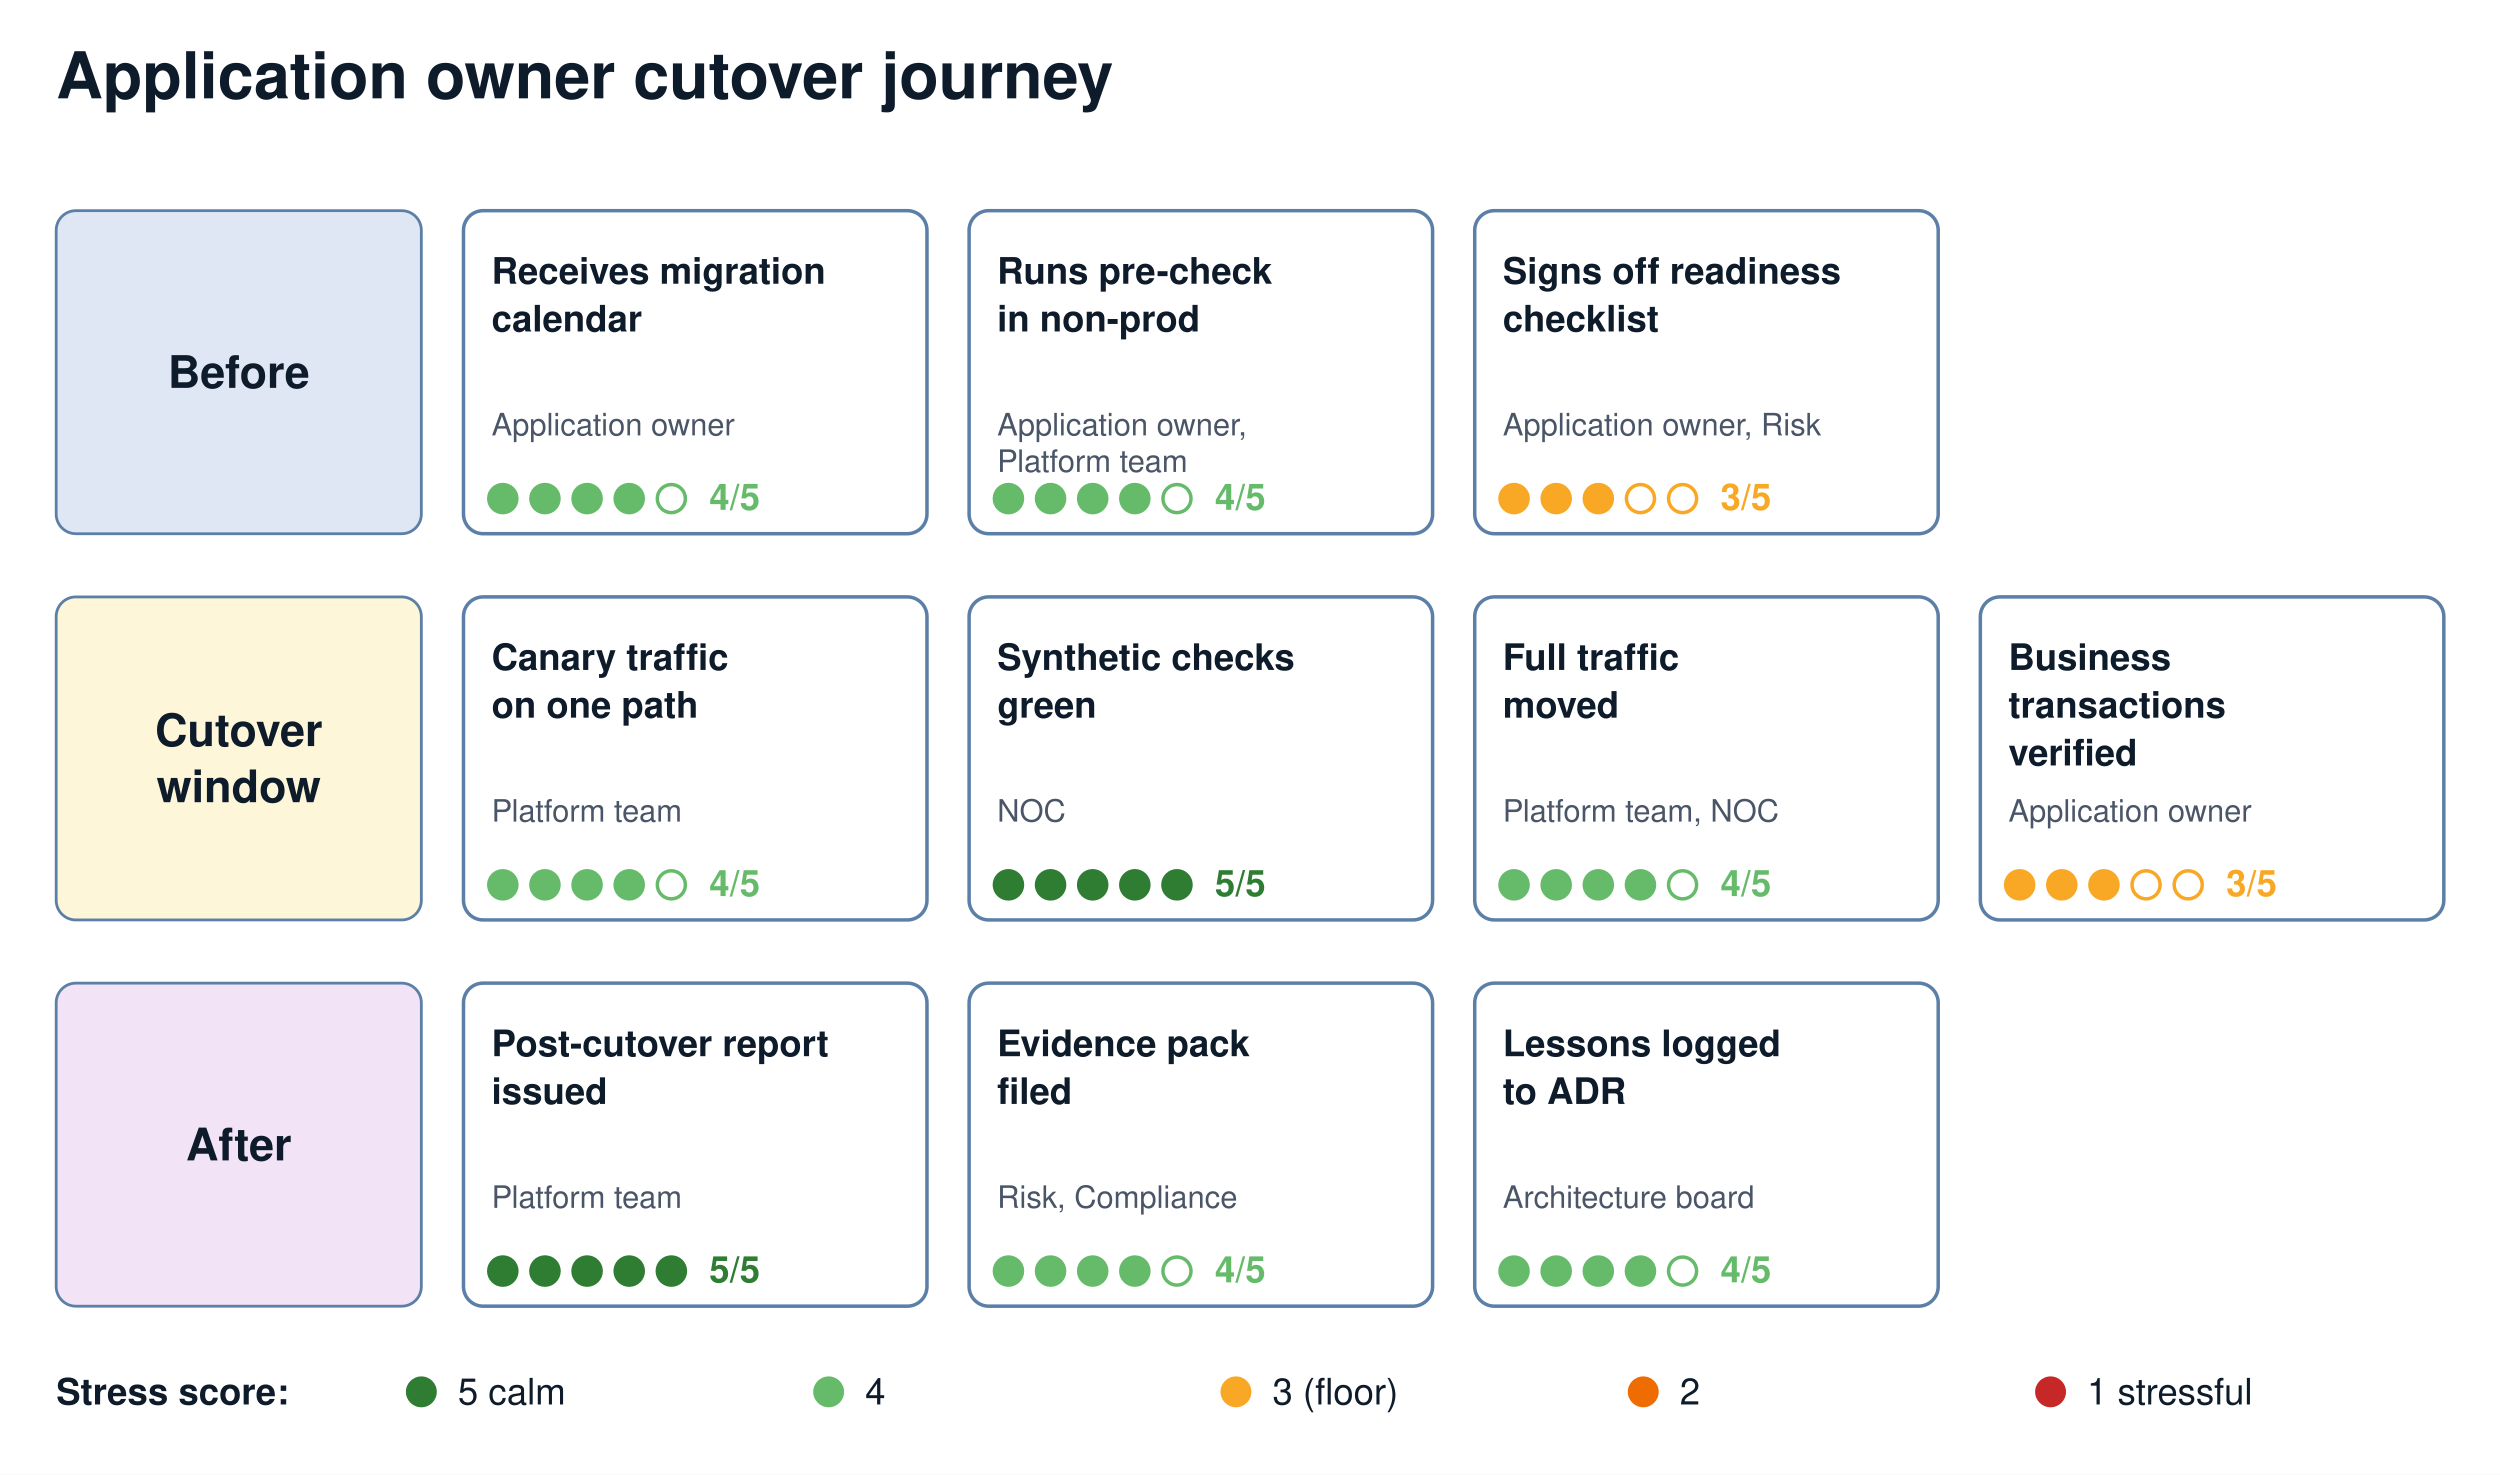
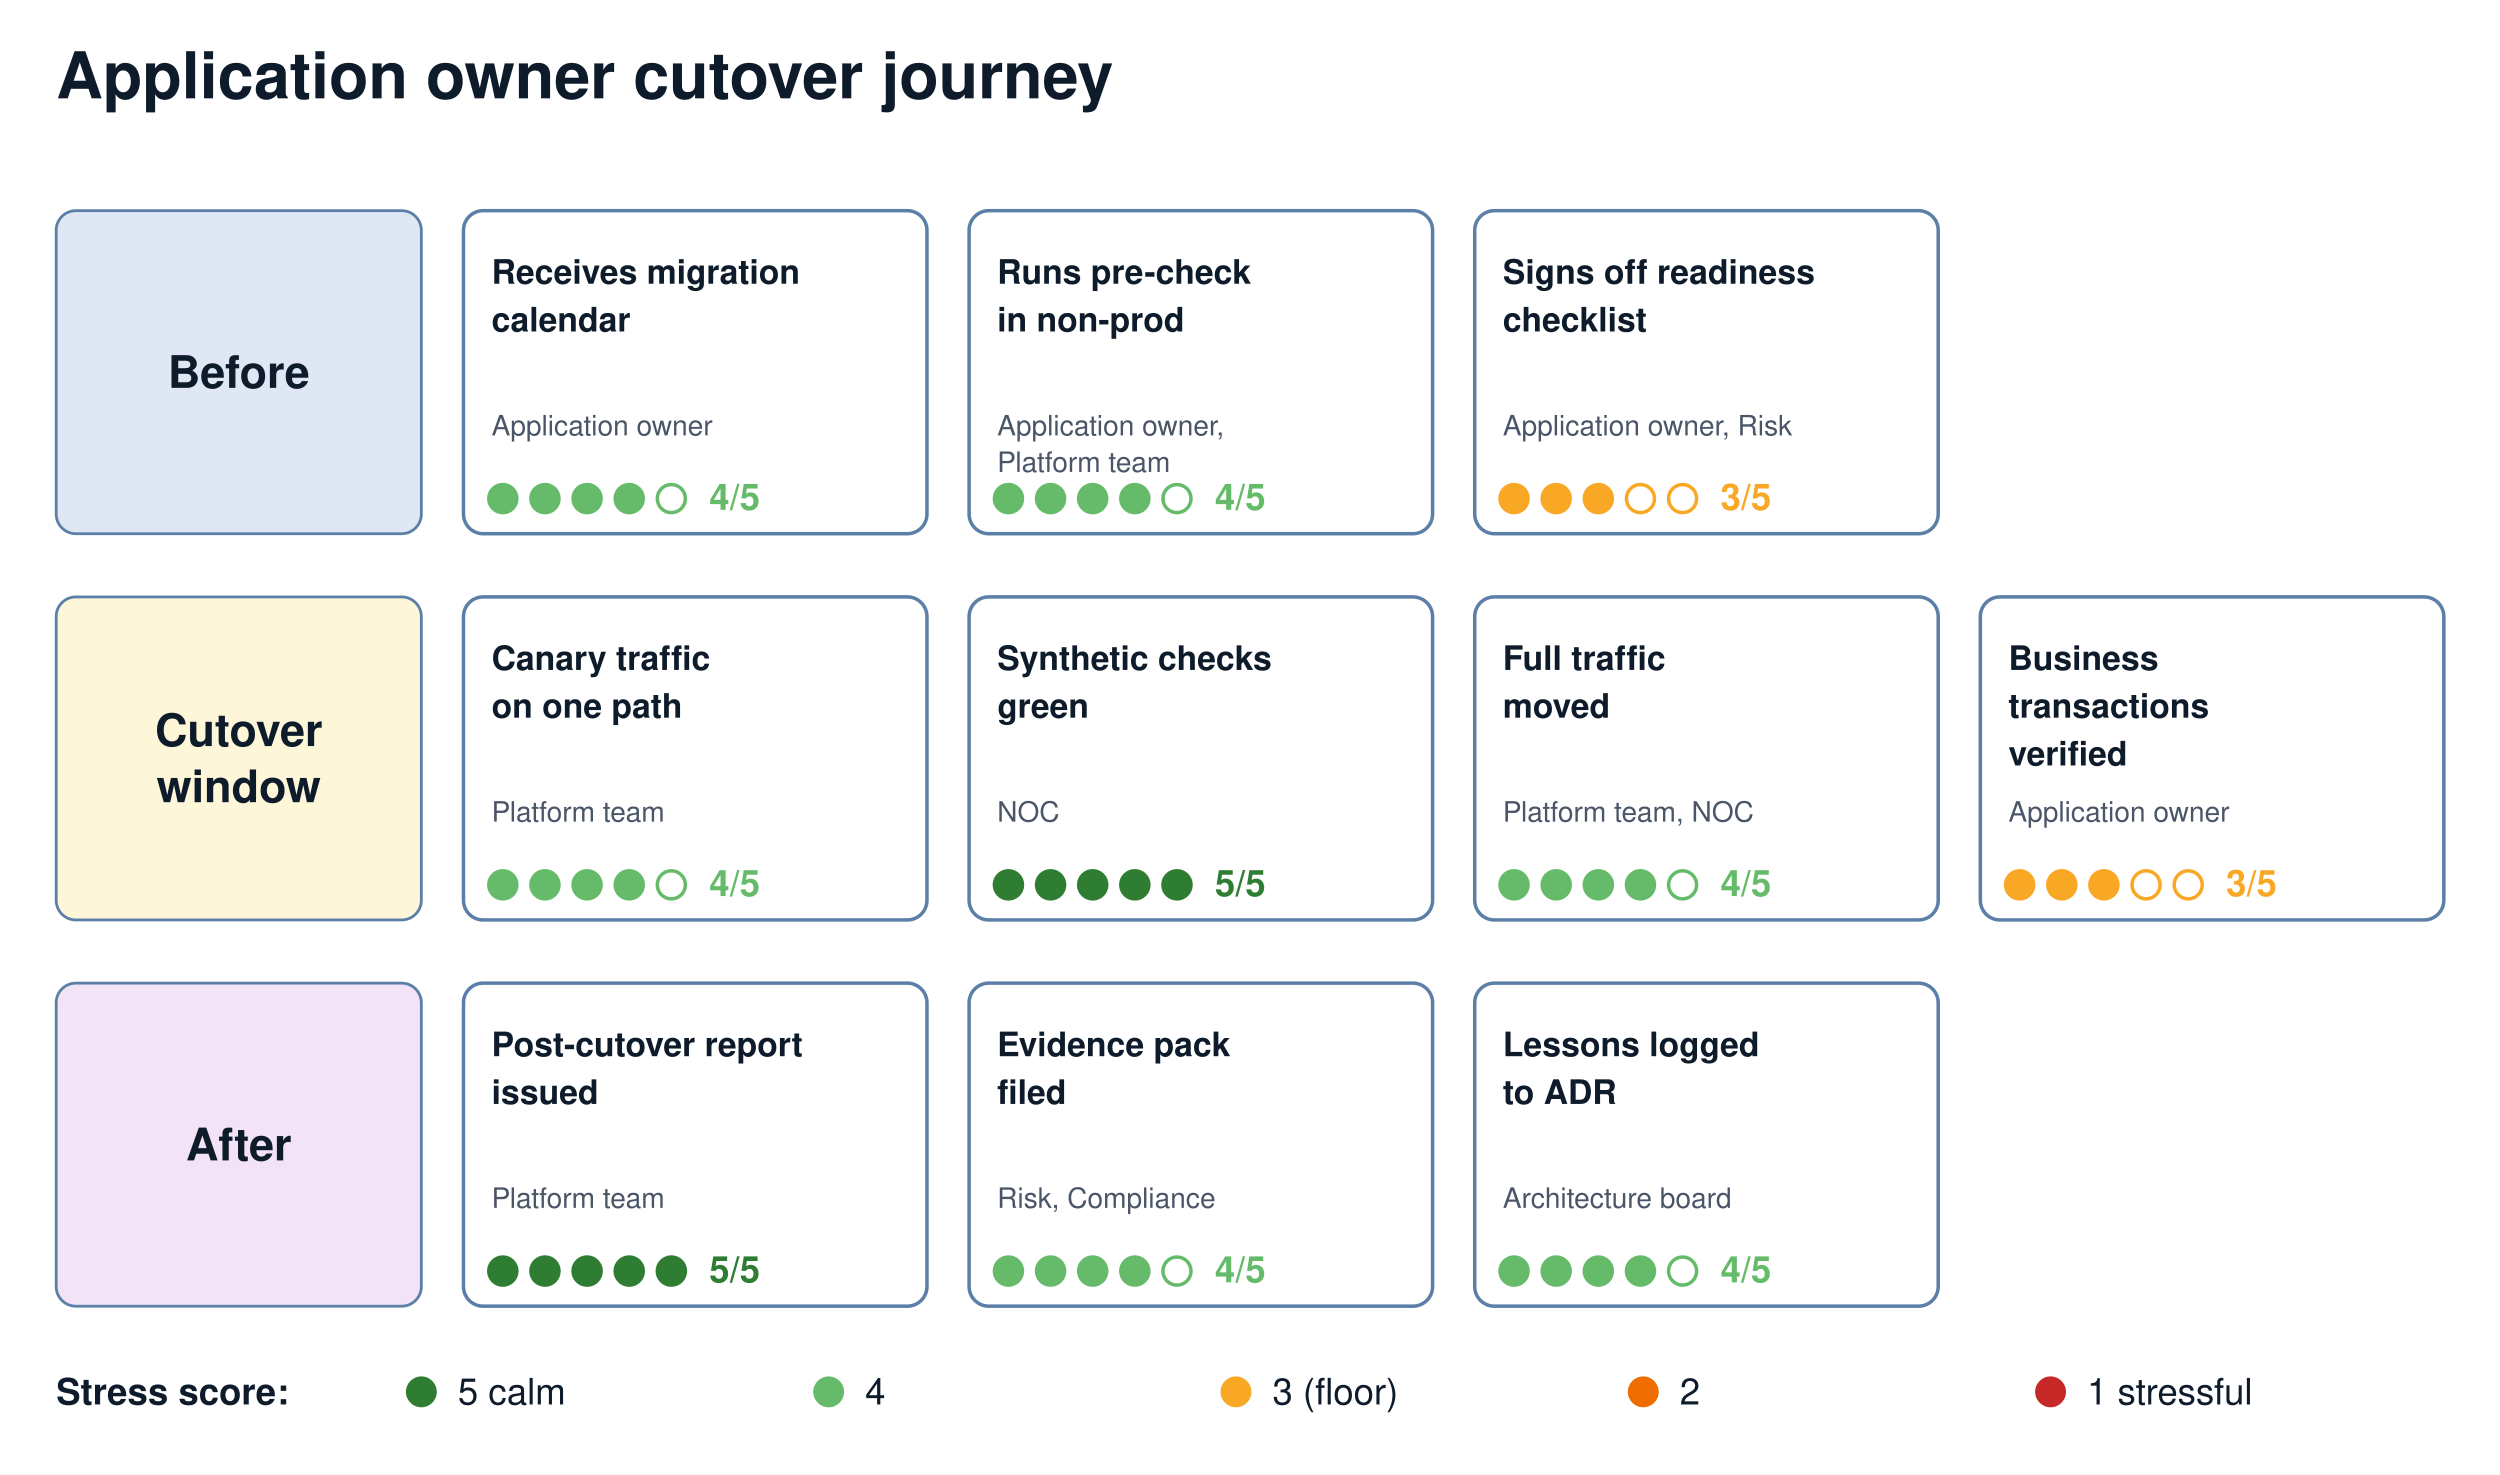
<svg xmlns="http://www.w3.org/2000/svg" viewBox="0 0 1780 1050" width="100%" role="img" aria-label="Application owner cutover journey">
  <rect width="1780" height="1050" fill="#ffffff" />
  <text x="40" y="70" font-family="Segoe UI, Helvetica, Arial, sans-serif" font-size="46" font-weight="700" fill="#0d1b2a">Application owner cutover journey</text>
  <rect x="40" y="150" width="260" height="230" rx="14" fill="#dfe7f5" stroke="#5b7fa6" stroke-width="2" />
  <text x="170.0" y="265.0" text-anchor="middle" dominant-baseline="middle" font-family="Segoe UI, Helvetica, Arial, sans-serif" font-size="32" font-weight="700" fill="#0d1b2a">Before</text>
  <rect x="330" y="150" width="330" height="230" rx="14" fill="#ffffff" stroke="#5b7fa6" stroke-width="2.5" />
-   <text x="350" y="202" font-family="Segoe UI, Helvetica, Arial, sans-serif" font-size="26" font-weight="700" fill="#0d1b2a">Receives migration</text>
-   <text x="350" y="236" font-family="Segoe UI, Helvetica, Arial, sans-serif" font-size="26" font-weight="700" fill="#0d1b2a">calendar</text>
-   <text x="350" y="310" font-family="Segoe UI, Helvetica, Arial, sans-serif" font-size="22" fill="#4a5568">Application owner</text>
+   <text x="350" y="202" font-family="Segoe UI, Helvetica, Arial, sans-serif" font-size="24" font-weight="700" fill="#0d1b2a">Receives migration</text>
+   <text x="350" y="236" font-family="Segoe UI, Helvetica, Arial, sans-serif" font-size="24" font-weight="700" fill="#0d1b2a">calendar</text>
+   <text x="350" y="310" font-family="Segoe UI, Helvetica, Arial, sans-serif" font-size="20" fill="#4a5568">Application owner</text>
  <circle cx="358" cy="355" r="10" fill="#66bb6a" stroke="#66bb6a" stroke-width="2.5" />
  <circle cx="388" cy="355" r="10" fill="#66bb6a" stroke="#66bb6a" stroke-width="2.5" />
  <circle cx="418" cy="355" r="10" fill="#66bb6a" stroke="#66bb6a" stroke-width="2.5" />
  <circle cx="448" cy="355" r="10" fill="#66bb6a" stroke="#66bb6a" stroke-width="2.5" />
  <circle cx="478" cy="355" r="10" fill="#ffffff" stroke="#66bb6a" stroke-width="2.5" />
  <text x="505" y="363" font-family="Segoe UI, Helvetica, Arial, sans-serif" font-size="26" font-weight="700" fill="#66bb6a">4/5</text>
  <rect x="690" y="150" width="330" height="230" rx="14" fill="#ffffff" stroke="#5b7fa6" stroke-width="2.5" />
-   <text x="710" y="202" font-family="Segoe UI, Helvetica, Arial, sans-serif" font-size="26" font-weight="700" fill="#0d1b2a">Runs pre-check</text>
-   <text x="710" y="236" font-family="Segoe UI, Helvetica, Arial, sans-serif" font-size="26" font-weight="700" fill="#0d1b2a">in non-prod</text>
-   <text x="710" y="310" font-family="Segoe UI, Helvetica, Arial, sans-serif" font-size="22" fill="#4a5568">Application owner,</text>
-   <text x="710" y="336" font-family="Segoe UI, Helvetica, Arial, sans-serif" font-size="22" fill="#4a5568">Platform team</text>
+   <text x="710" y="202" font-family="Segoe UI, Helvetica, Arial, sans-serif" font-size="24" font-weight="700" fill="#0d1b2a">Runs pre-check</text>
+   <text x="710" y="236" font-family="Segoe UI, Helvetica, Arial, sans-serif" font-size="24" font-weight="700" fill="#0d1b2a">in non-prod</text>
+   <text x="710" y="310" font-family="Segoe UI, Helvetica, Arial, sans-serif" font-size="20" fill="#4a5568">Application owner,</text>
+   <text x="710" y="336" font-family="Segoe UI, Helvetica, Arial, sans-serif" font-size="20" fill="#4a5568">Platform team</text>
  <circle cx="718" cy="355" r="10" fill="#66bb6a" stroke="#66bb6a" stroke-width="2.5" />
  <circle cx="748" cy="355" r="10" fill="#66bb6a" stroke="#66bb6a" stroke-width="2.5" />
  <circle cx="778" cy="355" r="10" fill="#66bb6a" stroke="#66bb6a" stroke-width="2.5" />
  <circle cx="808" cy="355" r="10" fill="#66bb6a" stroke="#66bb6a" stroke-width="2.5" />
  <circle cx="838" cy="355" r="10" fill="#ffffff" stroke="#66bb6a" stroke-width="2.5" />
  <text x="865" y="363" font-family="Segoe UI, Helvetica, Arial, sans-serif" font-size="26" font-weight="700" fill="#66bb6a">4/5</text>
  <rect x="1050" y="150" width="330" height="230" rx="14" fill="#ffffff" stroke="#5b7fa6" stroke-width="2.5" />
-   <text x="1070" y="202" font-family="Segoe UI, Helvetica, Arial, sans-serif" font-size="26" font-weight="700" fill="#0d1b2a">Signs off readiness</text>
-   <text x="1070" y="236" font-family="Segoe UI, Helvetica, Arial, sans-serif" font-size="26" font-weight="700" fill="#0d1b2a">checklist</text>
-   <text x="1070" y="310" font-family="Segoe UI, Helvetica, Arial, sans-serif" font-size="22" fill="#4a5568">Application owner, Risk</text>
+   <text x="1070" y="202" font-family="Segoe UI, Helvetica, Arial, sans-serif" font-size="24" font-weight="700" fill="#0d1b2a">Signs off readiness</text>
+   <text x="1070" y="236" font-family="Segoe UI, Helvetica, Arial, sans-serif" font-size="24" font-weight="700" fill="#0d1b2a">checklist</text>
+   <text x="1070" y="310" font-family="Segoe UI, Helvetica, Arial, sans-serif" font-size="20" fill="#4a5568">Application owner, Risk</text>
  <circle cx="1078" cy="355" r="10" fill="#f9a825" stroke="#f9a825" stroke-width="2.5" />
  <circle cx="1108" cy="355" r="10" fill="#f9a825" stroke="#f9a825" stroke-width="2.5" />
  <circle cx="1138" cy="355" r="10" fill="#f9a825" stroke="#f9a825" stroke-width="2.5" />
  <circle cx="1168" cy="355" r="10" fill="#ffffff" stroke="#f9a825" stroke-width="2.5" />
  <circle cx="1198" cy="355" r="10" fill="#ffffff" stroke="#f9a825" stroke-width="2.5" />
  <text x="1225" y="363" font-family="Segoe UI, Helvetica, Arial, sans-serif" font-size="26" font-weight="700" fill="#f9a825">3/5</text>
  <rect x="40" y="425" width="260" height="230" rx="14" fill="#fdf6d8" stroke="#5b7fa6" stroke-width="2" />
  <text x="170.0" y="520.0" text-anchor="middle" dominant-baseline="middle" font-family="Segoe UI, Helvetica, Arial, sans-serif" font-size="32" font-weight="700" fill="#0d1b2a">Cutover</text>
  <text x="170.0" y="560.0" text-anchor="middle" dominant-baseline="middle" font-family="Segoe UI, Helvetica, Arial, sans-serif" font-size="32" font-weight="700" fill="#0d1b2a">window</text>
  <rect x="330" y="425" width="330" height="230" rx="14" fill="#ffffff" stroke="#5b7fa6" stroke-width="2.5" />
-   <text x="350" y="477" font-family="Segoe UI, Helvetica, Arial, sans-serif" font-size="26" font-weight="700" fill="#0d1b2a">Canary traffic</text>
-   <text x="350" y="511" font-family="Segoe UI, Helvetica, Arial, sans-serif" font-size="26" font-weight="700" fill="#0d1b2a">on one path</text>
-   <text x="350" y="585" font-family="Segoe UI, Helvetica, Arial, sans-serif" font-size="22" fill="#4a5568">Platform team</text>
+   <text x="350" y="477" font-family="Segoe UI, Helvetica, Arial, sans-serif" font-size="24" font-weight="700" fill="#0d1b2a">Canary traffic</text>
+   <text x="350" y="511" font-family="Segoe UI, Helvetica, Arial, sans-serif" font-size="24" font-weight="700" fill="#0d1b2a">on one path</text>
+   <text x="350" y="585" font-family="Segoe UI, Helvetica, Arial, sans-serif" font-size="20" fill="#4a5568">Platform team</text>
  <circle cx="358" cy="630" r="10" fill="#66bb6a" stroke="#66bb6a" stroke-width="2.5" />
  <circle cx="388" cy="630" r="10" fill="#66bb6a" stroke="#66bb6a" stroke-width="2.5" />
  <circle cx="418" cy="630" r="10" fill="#66bb6a" stroke="#66bb6a" stroke-width="2.5" />
  <circle cx="448" cy="630" r="10" fill="#66bb6a" stroke="#66bb6a" stroke-width="2.5" />
  <circle cx="478" cy="630" r="10" fill="#ffffff" stroke="#66bb6a" stroke-width="2.5" />
  <text x="505" y="638" font-family="Segoe UI, Helvetica, Arial, sans-serif" font-size="26" font-weight="700" fill="#66bb6a">4/5</text>
  <rect x="690" y="425" width="330" height="230" rx="14" fill="#ffffff" stroke="#5b7fa6" stroke-width="2.5" />
-   <text x="710" y="477" font-family="Segoe UI, Helvetica, Arial, sans-serif" font-size="26" font-weight="700" fill="#0d1b2a">Synthetic checks</text>
-   <text x="710" y="511" font-family="Segoe UI, Helvetica, Arial, sans-serif" font-size="26" font-weight="700" fill="#0d1b2a">green</text>
-   <text x="710" y="585" font-family="Segoe UI, Helvetica, Arial, sans-serif" font-size="22" fill="#4a5568">NOC</text>
+   <text x="710" y="477" font-family="Segoe UI, Helvetica, Arial, sans-serif" font-size="24" font-weight="700" fill="#0d1b2a">Synthetic checks</text>
+   <text x="710" y="511" font-family="Segoe UI, Helvetica, Arial, sans-serif" font-size="24" font-weight="700" fill="#0d1b2a">green</text>
+   <text x="710" y="585" font-family="Segoe UI, Helvetica, Arial, sans-serif" font-size="20" fill="#4a5568">NOC</text>
  <circle cx="718" cy="630" r="10" fill="#2e7d32" stroke="#2e7d32" stroke-width="2.5" />
  <circle cx="748" cy="630" r="10" fill="#2e7d32" stroke="#2e7d32" stroke-width="2.5" />
  <circle cx="778" cy="630" r="10" fill="#2e7d32" stroke="#2e7d32" stroke-width="2.5" />
  <circle cx="808" cy="630" r="10" fill="#2e7d32" stroke="#2e7d32" stroke-width="2.5" />
  <circle cx="838" cy="630" r="10" fill="#2e7d32" stroke="#2e7d32" stroke-width="2.5" />
  <text x="865" y="638" font-family="Segoe UI, Helvetica, Arial, sans-serif" font-size="26" font-weight="700" fill="#2e7d32">5/5</text>
  <rect x="1050" y="425" width="330" height="230" rx="14" fill="#ffffff" stroke="#5b7fa6" stroke-width="2.5" />
-   <text x="1070" y="477" font-family="Segoe UI, Helvetica, Arial, sans-serif" font-size="26" font-weight="700" fill="#0d1b2a">Full traffic</text>
-   <text x="1070" y="511" font-family="Segoe UI, Helvetica, Arial, sans-serif" font-size="26" font-weight="700" fill="#0d1b2a">moved</text>
-   <text x="1070" y="585" font-family="Segoe UI, Helvetica, Arial, sans-serif" font-size="22" fill="#4a5568">Platform team, NOC</text>
+   <text x="1070" y="477" font-family="Segoe UI, Helvetica, Arial, sans-serif" font-size="24" font-weight="700" fill="#0d1b2a">Full traffic</text>
+   <text x="1070" y="511" font-family="Segoe UI, Helvetica, Arial, sans-serif" font-size="24" font-weight="700" fill="#0d1b2a">moved</text>
+   <text x="1070" y="585" font-family="Segoe UI, Helvetica, Arial, sans-serif" font-size="20" fill="#4a5568">Platform team, NOC</text>
  <circle cx="1078" cy="630" r="10" fill="#66bb6a" stroke="#66bb6a" stroke-width="2.5" />
  <circle cx="1108" cy="630" r="10" fill="#66bb6a" stroke="#66bb6a" stroke-width="2.5" />
  <circle cx="1138" cy="630" r="10" fill="#66bb6a" stroke="#66bb6a" stroke-width="2.5" />
  <circle cx="1168" cy="630" r="10" fill="#66bb6a" stroke="#66bb6a" stroke-width="2.5" />
  <circle cx="1198" cy="630" r="10" fill="#ffffff" stroke="#66bb6a" stroke-width="2.5" />
  <text x="1225" y="638" font-family="Segoe UI, Helvetica, Arial, sans-serif" font-size="26" font-weight="700" fill="#66bb6a">4/5</text>
  <rect x="1410" y="425" width="330" height="230" rx="14" fill="#ffffff" stroke="#5b7fa6" stroke-width="2.5" />
-   <text x="1430" y="477" font-family="Segoe UI, Helvetica, Arial, sans-serif" font-size="26" font-weight="700" fill="#0d1b2a">Business</text>
-   <text x="1430" y="511" font-family="Segoe UI, Helvetica, Arial, sans-serif" font-size="26" font-weight="700" fill="#0d1b2a">transactions</text>
-   <text x="1430" y="545" font-family="Segoe UI, Helvetica, Arial, sans-serif" font-size="26" font-weight="700" fill="#0d1b2a">verified</text>
-   <text x="1430" y="585" font-family="Segoe UI, Helvetica, Arial, sans-serif" font-size="22" fill="#4a5568">Application owner</text>
+   <text x="1430" y="477" font-family="Segoe UI, Helvetica, Arial, sans-serif" font-size="24" font-weight="700" fill="#0d1b2a">Business</text>
+   <text x="1430" y="511" font-family="Segoe UI, Helvetica, Arial, sans-serif" font-size="24" font-weight="700" fill="#0d1b2a">transactions</text>
+   <text x="1430" y="545" font-family="Segoe UI, Helvetica, Arial, sans-serif" font-size="24" font-weight="700" fill="#0d1b2a">verified</text>
+   <text x="1430" y="585" font-family="Segoe UI, Helvetica, Arial, sans-serif" font-size="20" fill="#4a5568">Application owner</text>
  <circle cx="1438" cy="630" r="10" fill="#f9a825" stroke="#f9a825" stroke-width="2.5" />
  <circle cx="1468" cy="630" r="10" fill="#f9a825" stroke="#f9a825" stroke-width="2.5" />
  <circle cx="1498" cy="630" r="10" fill="#f9a825" stroke="#f9a825" stroke-width="2.5" />
  <circle cx="1528" cy="630" r="10" fill="#ffffff" stroke="#f9a825" stroke-width="2.5" />
  <circle cx="1558" cy="630" r="10" fill="#ffffff" stroke="#f9a825" stroke-width="2.5" />
  <text x="1585" y="638" font-family="Segoe UI, Helvetica, Arial, sans-serif" font-size="26" font-weight="700" fill="#f9a825">3/5</text>
  <rect x="40" y="700" width="260" height="230" rx="14" fill="#f3e3f7" stroke="#5b7fa6" stroke-width="2" />
  <text x="170.0" y="815.0" text-anchor="middle" dominant-baseline="middle" font-family="Segoe UI, Helvetica, Arial, sans-serif" font-size="32" font-weight="700" fill="#0d1b2a">After</text>
  <rect x="330" y="700" width="330" height="230" rx="14" fill="#ffffff" stroke="#5b7fa6" stroke-width="2.5" />
-   <text x="350" y="752" font-family="Segoe UI, Helvetica, Arial, sans-serif" font-size="26" font-weight="700" fill="#0d1b2a">Post-cutover report</text>
-   <text x="350" y="786" font-family="Segoe UI, Helvetica, Arial, sans-serif" font-size="26" font-weight="700" fill="#0d1b2a">issued</text>
-   <text x="350" y="860" font-family="Segoe UI, Helvetica, Arial, sans-serif" font-size="22" fill="#4a5568">Platform team</text>
+   <text x="350" y="752" font-family="Segoe UI, Helvetica, Arial, sans-serif" font-size="24" font-weight="700" fill="#0d1b2a">Post-cutover report</text>
+   <text x="350" y="786" font-family="Segoe UI, Helvetica, Arial, sans-serif" font-size="24" font-weight="700" fill="#0d1b2a">issued</text>
+   <text x="350" y="860" font-family="Segoe UI, Helvetica, Arial, sans-serif" font-size="20" fill="#4a5568">Platform team</text>
  <circle cx="358" cy="905" r="10" fill="#2e7d32" stroke="#2e7d32" stroke-width="2.5" />
  <circle cx="388" cy="905" r="10" fill="#2e7d32" stroke="#2e7d32" stroke-width="2.5" />
  <circle cx="418" cy="905" r="10" fill="#2e7d32" stroke="#2e7d32" stroke-width="2.5" />
  <circle cx="448" cy="905" r="10" fill="#2e7d32" stroke="#2e7d32" stroke-width="2.5" />
  <circle cx="478" cy="905" r="10" fill="#2e7d32" stroke="#2e7d32" stroke-width="2.5" />
  <text x="505" y="913" font-family="Segoe UI, Helvetica, Arial, sans-serif" font-size="26" font-weight="700" fill="#2e7d32">5/5</text>
  <rect x="690" y="700" width="330" height="230" rx="14" fill="#ffffff" stroke="#5b7fa6" stroke-width="2.5" />
-   <text x="710" y="752" font-family="Segoe UI, Helvetica, Arial, sans-serif" font-size="26" font-weight="700" fill="#0d1b2a">Evidence pack</text>
-   <text x="710" y="786" font-family="Segoe UI, Helvetica, Arial, sans-serif" font-size="26" font-weight="700" fill="#0d1b2a">filed</text>
-   <text x="710" y="860" font-family="Segoe UI, Helvetica, Arial, sans-serif" font-size="22" fill="#4a5568">Risk, Compliance</text>
+   <text x="710" y="752" font-family="Segoe UI, Helvetica, Arial, sans-serif" font-size="24" font-weight="700" fill="#0d1b2a">Evidence pack</text>
+   <text x="710" y="786" font-family="Segoe UI, Helvetica, Arial, sans-serif" font-size="24" font-weight="700" fill="#0d1b2a">filed</text>
+   <text x="710" y="860" font-family="Segoe UI, Helvetica, Arial, sans-serif" font-size="20" fill="#4a5568">Risk, Compliance</text>
  <circle cx="718" cy="905" r="10" fill="#66bb6a" stroke="#66bb6a" stroke-width="2.5" />
  <circle cx="748" cy="905" r="10" fill="#66bb6a" stroke="#66bb6a" stroke-width="2.5" />
  <circle cx="778" cy="905" r="10" fill="#66bb6a" stroke="#66bb6a" stroke-width="2.5" />
  <circle cx="808" cy="905" r="10" fill="#66bb6a" stroke="#66bb6a" stroke-width="2.5" />
  <circle cx="838" cy="905" r="10" fill="#ffffff" stroke="#66bb6a" stroke-width="2.5" />
  <text x="865" y="913" font-family="Segoe UI, Helvetica, Arial, sans-serif" font-size="26" font-weight="700" fill="#66bb6a">4/5</text>
  <rect x="1050" y="700" width="330" height="230" rx="14" fill="#ffffff" stroke="#5b7fa6" stroke-width="2.5" />
-   <text x="1070" y="752" font-family="Segoe UI, Helvetica, Arial, sans-serif" font-size="26" font-weight="700" fill="#0d1b2a">Lessons logged</text>
-   <text x="1070" y="786" font-family="Segoe UI, Helvetica, Arial, sans-serif" font-size="26" font-weight="700" fill="#0d1b2a">to ADR</text>
-   <text x="1070" y="860" font-family="Segoe UI, Helvetica, Arial, sans-serif" font-size="22" fill="#4a5568">Architecture board</text>
+   <text x="1070" y="752" font-family="Segoe UI, Helvetica, Arial, sans-serif" font-size="24" font-weight="700" fill="#0d1b2a">Lessons logged</text>
+   <text x="1070" y="786" font-family="Segoe UI, Helvetica, Arial, sans-serif" font-size="24" font-weight="700" fill="#0d1b2a">to ADR</text>
+   <text x="1070" y="860" font-family="Segoe UI, Helvetica, Arial, sans-serif" font-size="20" fill="#4a5568">Architecture board</text>
  <circle cx="1078" cy="905" r="10" fill="#66bb6a" stroke="#66bb6a" stroke-width="2.5" />
  <circle cx="1108" cy="905" r="10" fill="#66bb6a" stroke="#66bb6a" stroke-width="2.5" />
  <circle cx="1138" cy="905" r="10" fill="#66bb6a" stroke="#66bb6a" stroke-width="2.5" />
  <circle cx="1168" cy="905" r="10" fill="#66bb6a" stroke="#66bb6a" stroke-width="2.5" />
  <circle cx="1198" cy="905" r="10" fill="#ffffff" stroke="#66bb6a" stroke-width="2.5" />
  <text x="1225" y="913" font-family="Segoe UI, Helvetica, Arial, sans-serif" font-size="26" font-weight="700" fill="#66bb6a">4/5</text>
  <text x="40" y="1000" font-family="Segoe UI, Helvetica, Arial, sans-serif" font-size="26" font-weight="700" fill="#0d1b2a">Stress score:</text>
  <circle cx="300" cy="991" r="11" fill="#2e7d32" />
  <text x="326" y="1000" font-family="Segoe UI, Helvetica, Arial, sans-serif" font-size="26" fill="#0d1b2a">5 calm</text>
  <circle cx="590" cy="991" r="11" fill="#66bb6a" />
  <text x="616" y="1000" font-family="Segoe UI, Helvetica, Arial, sans-serif" font-size="26" fill="#0d1b2a">4</text>
  <circle cx="880" cy="991" r="11" fill="#f9a825" />
  <text x="906" y="1000" font-family="Segoe UI, Helvetica, Arial, sans-serif" font-size="26" fill="#0d1b2a">3 (floor)</text>
  <circle cx="1170" cy="991" r="11" fill="#ef6c00" />
  <text x="1196" y="1000" font-family="Segoe UI, Helvetica, Arial, sans-serif" font-size="26" fill="#0d1b2a">2</text>
  <circle cx="1460" cy="991" r="11" fill="#c62828" />
  <text x="1486" y="1000" font-family="Segoe UI, Helvetica, Arial, sans-serif" font-size="26" fill="#0d1b2a">1 stressful</text>
</svg>
